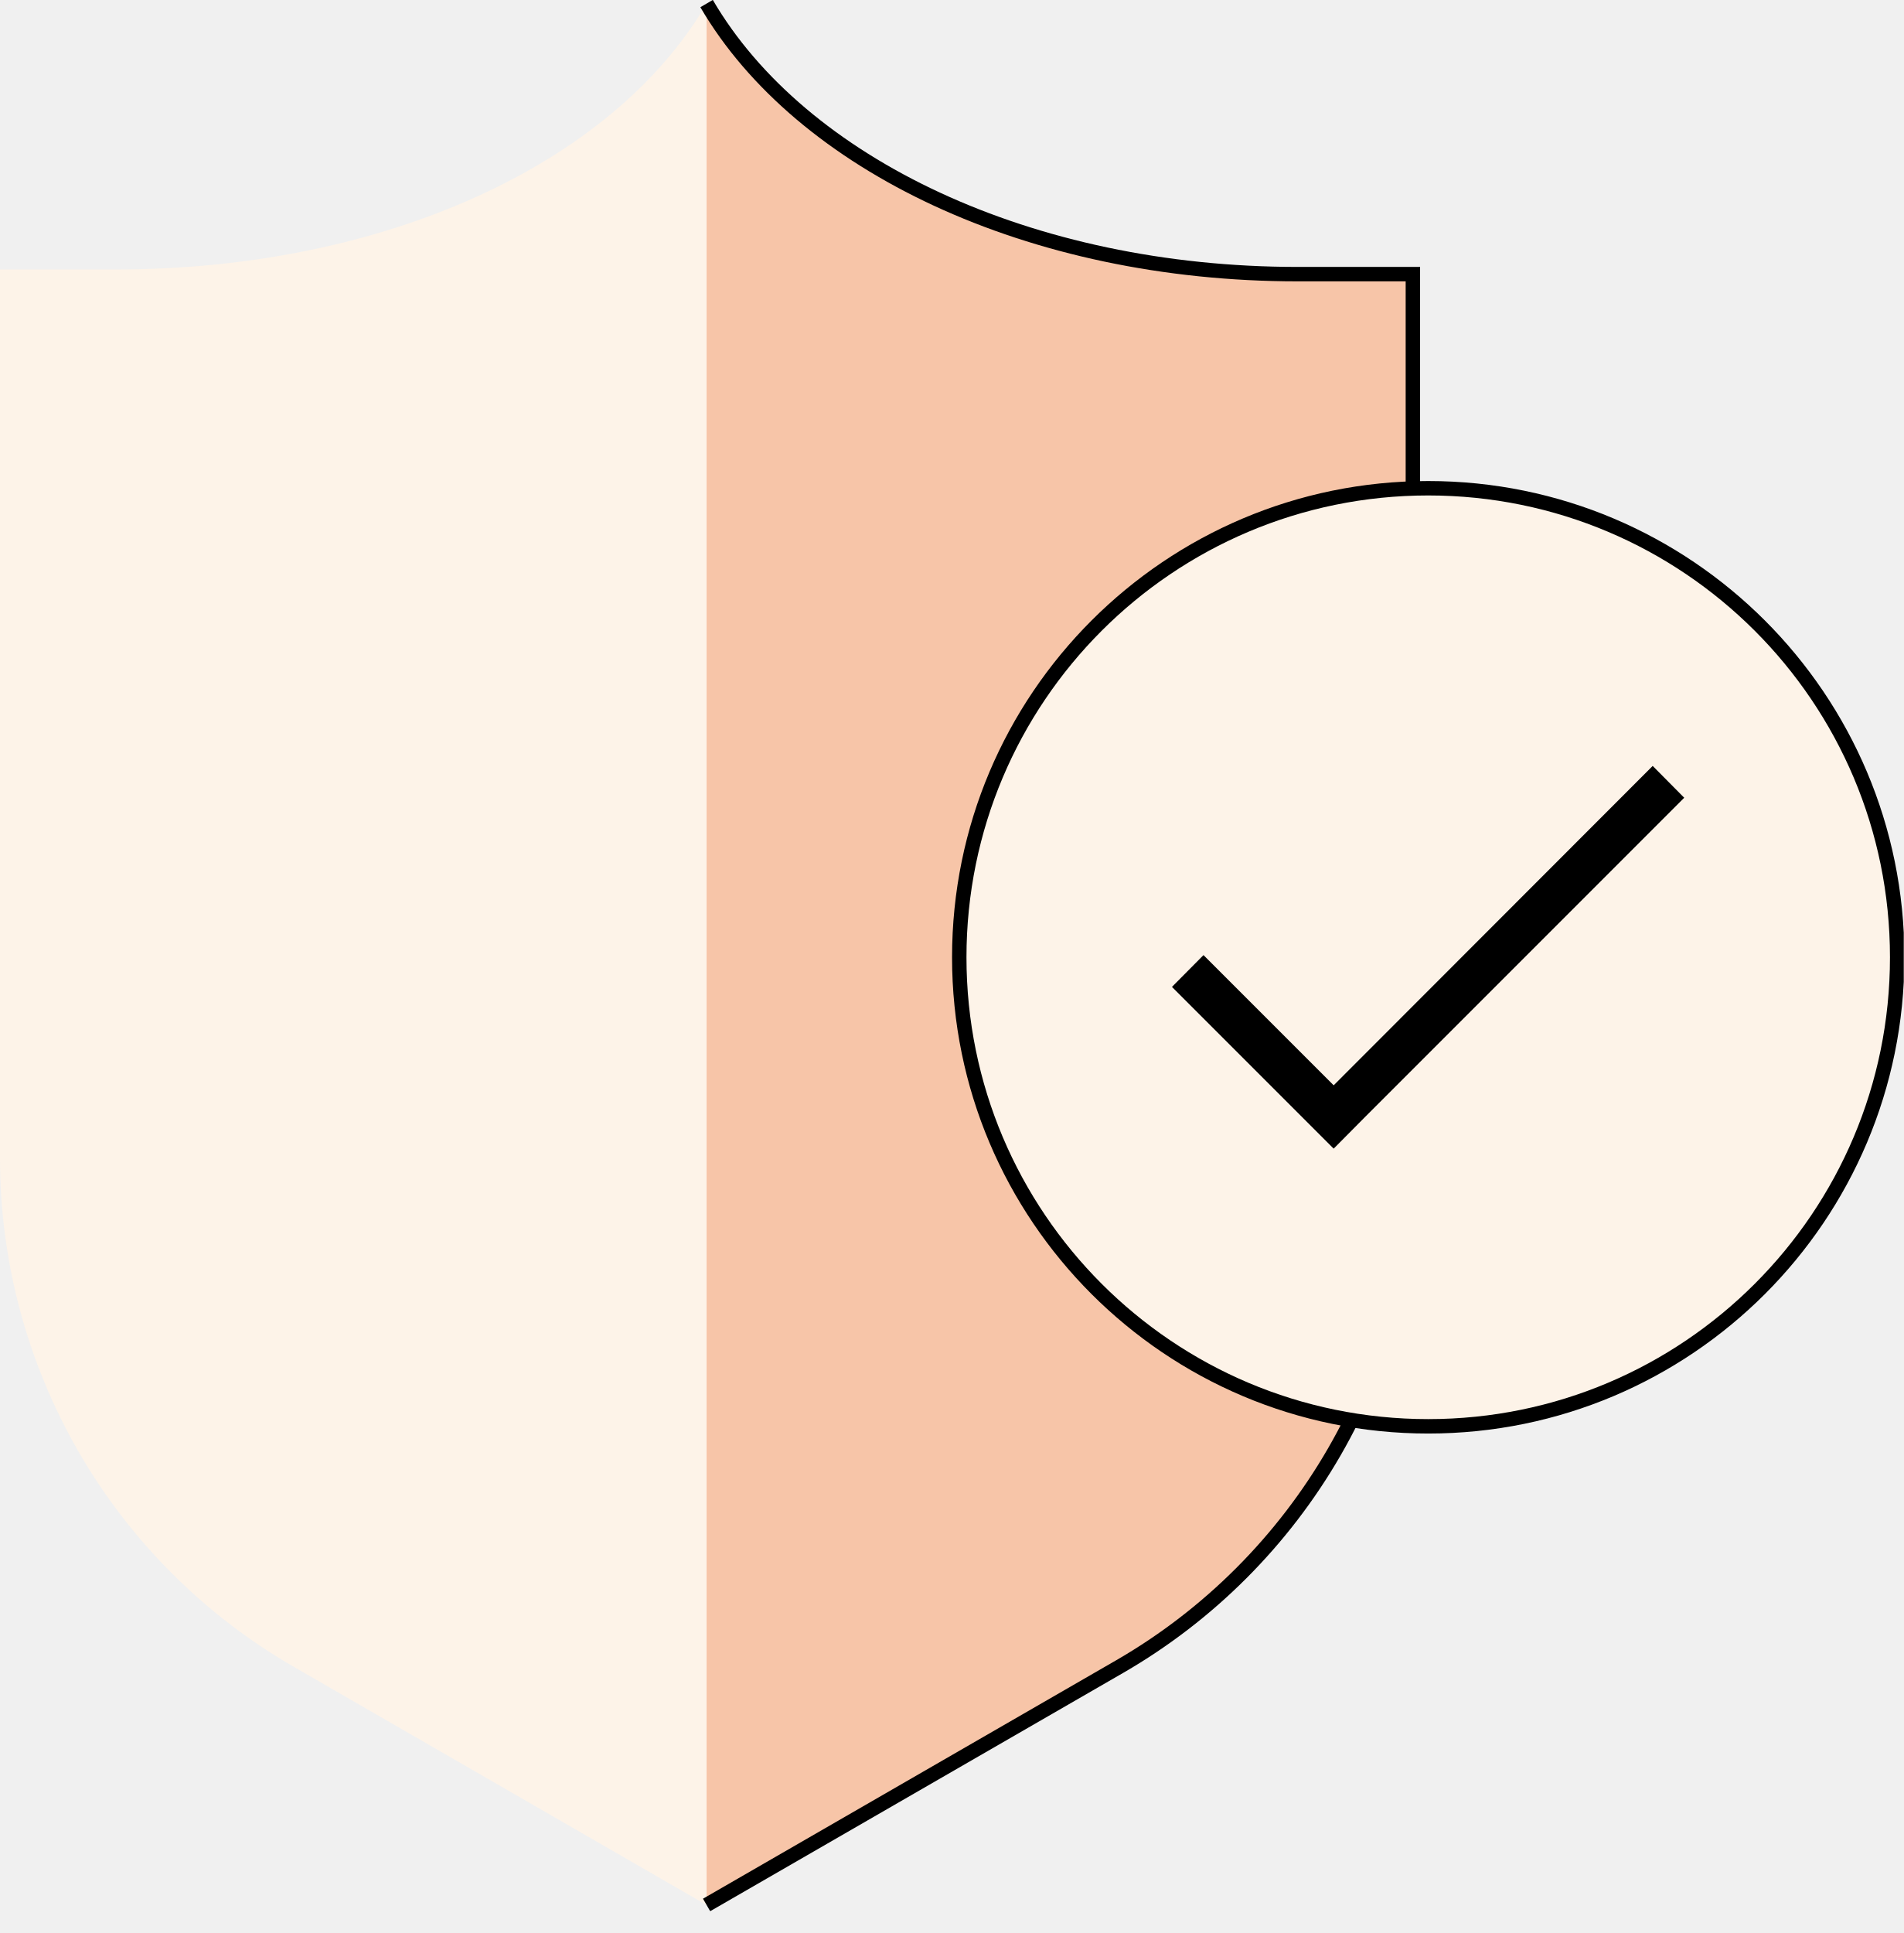
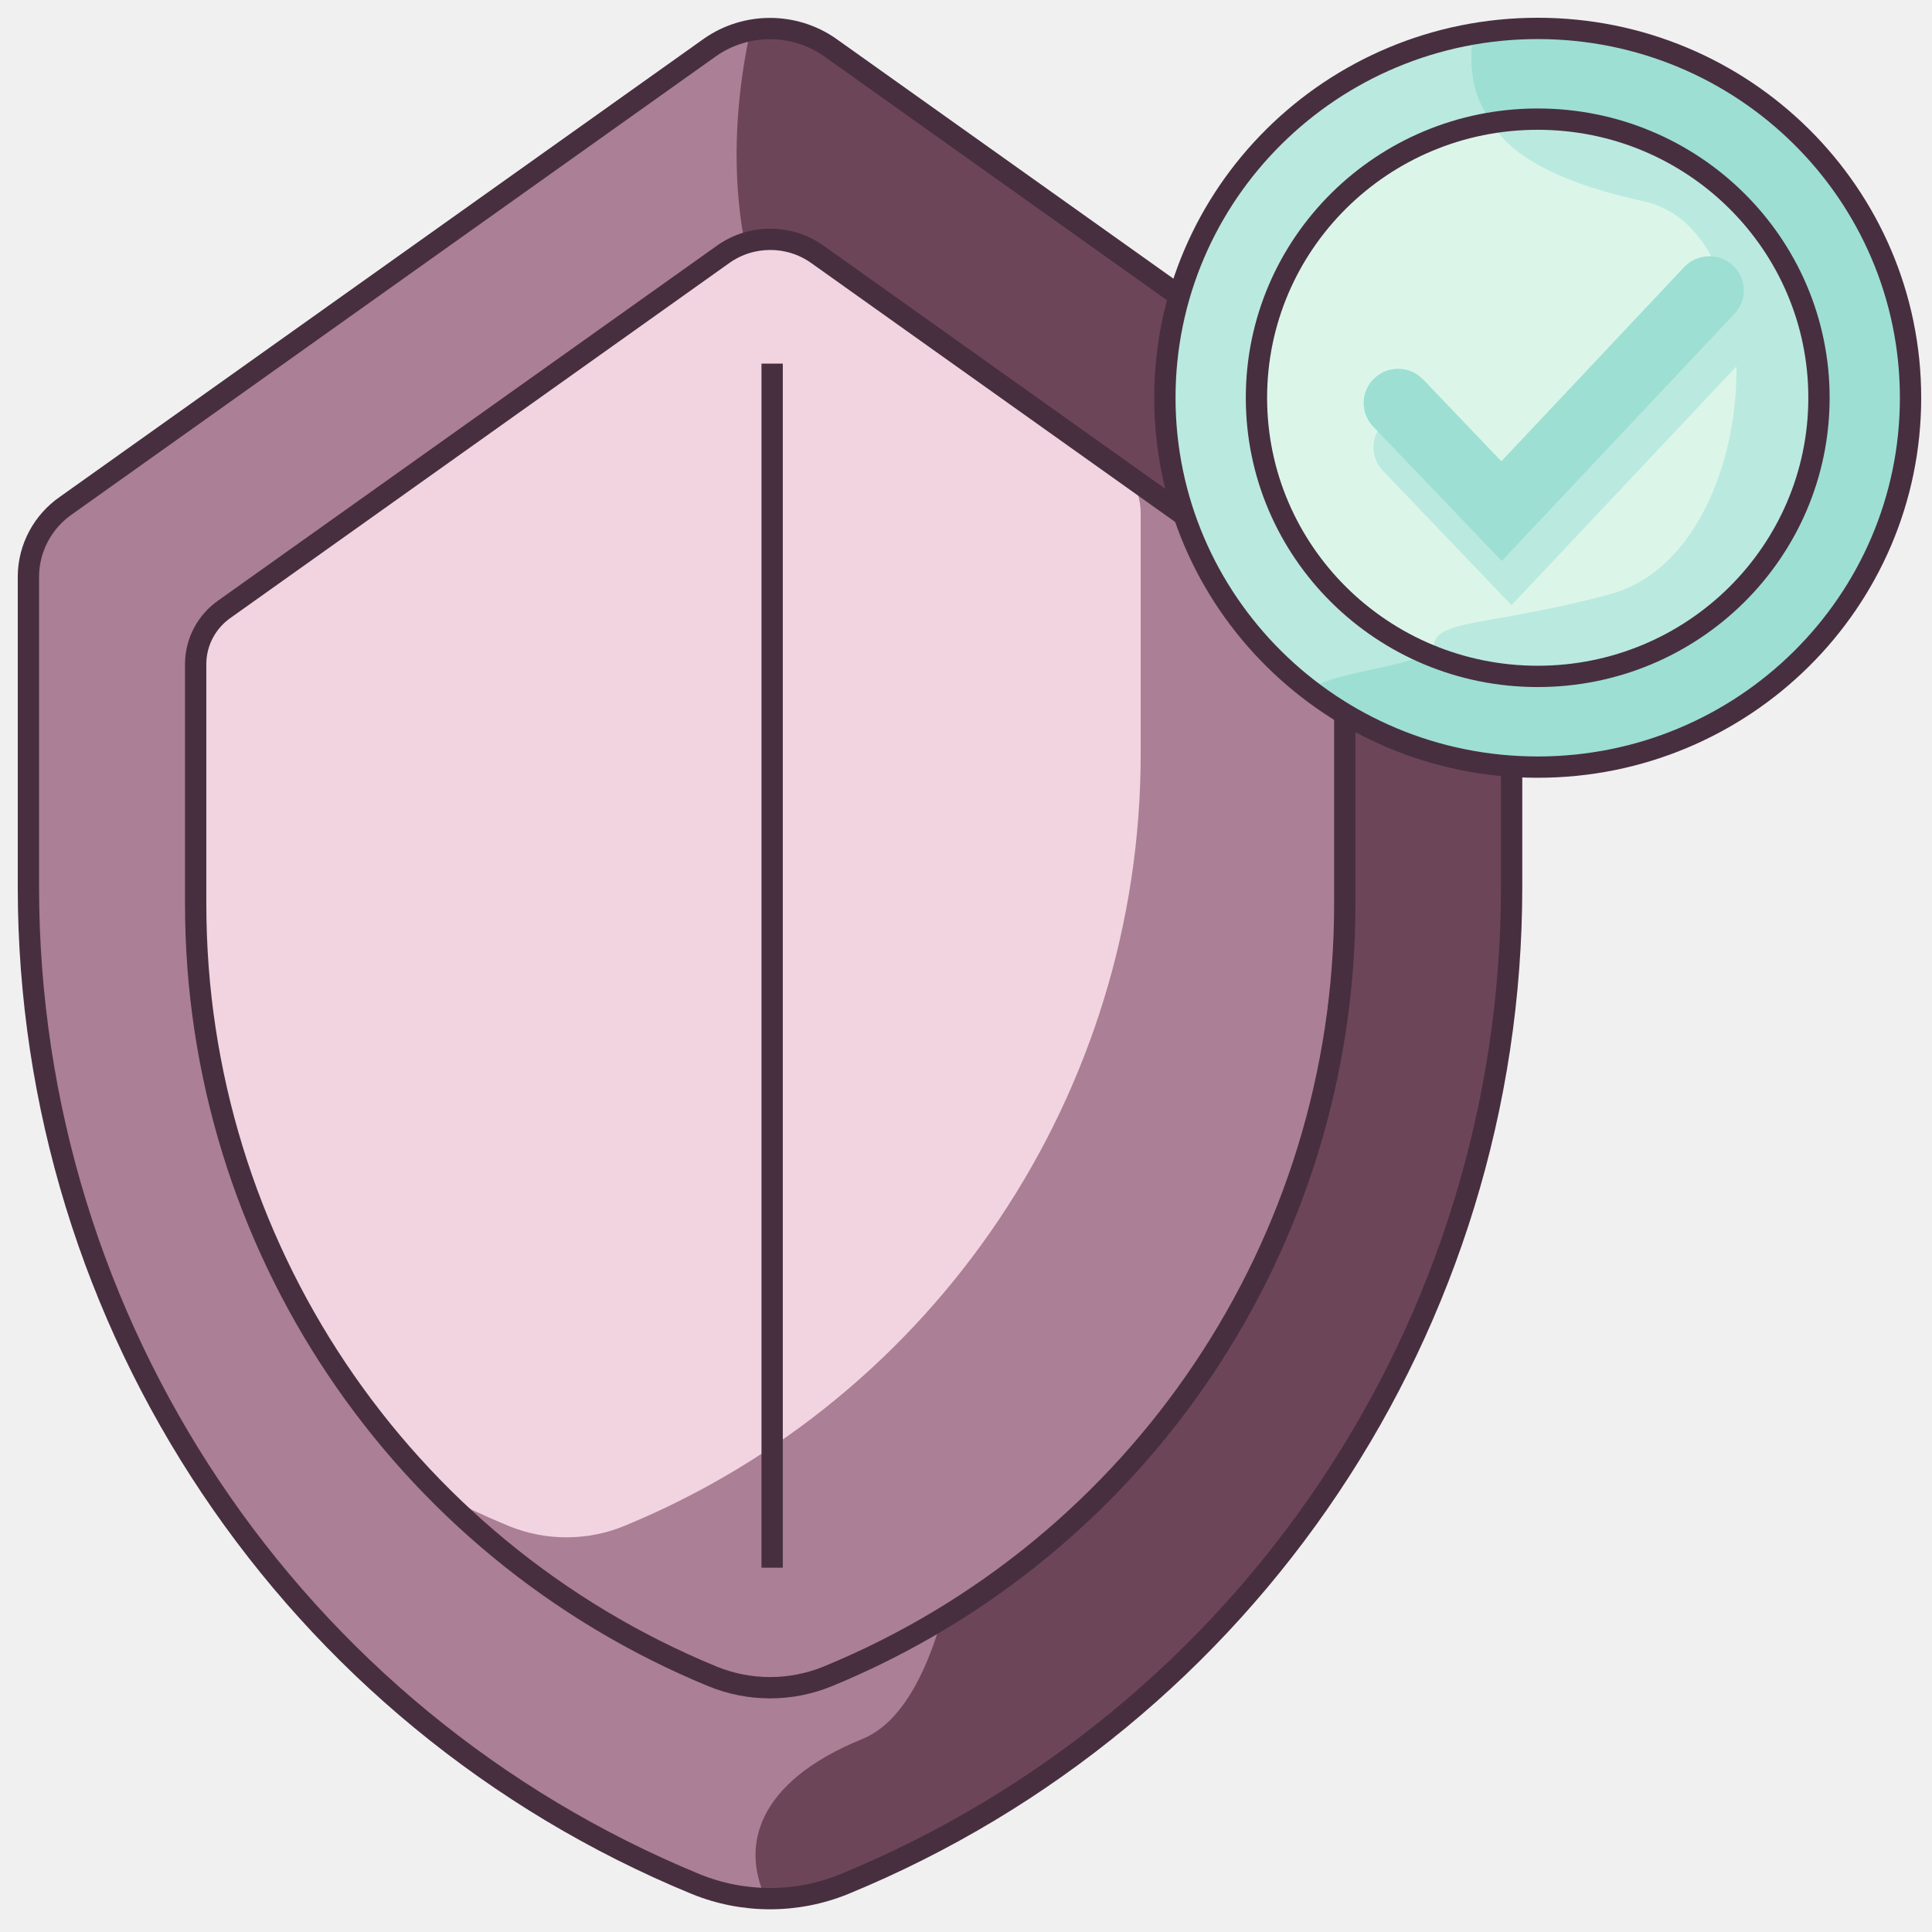
- <svg xmlns="http://www.w3.org/2000/svg" width="66" height="67" viewBox="0 0 66 67" fill="none">
-   <g clip-path="url(#clip0)">
-     <path d="M44.991 9.503C35.708 9.503 27.755 5.702 24.496 0.125C21.227 5.702 13.303 9.341 4 9.341H0V40.156C0.001 43.725 0.942 47.23 2.726 50.321C4.511 53.411 7.077 55.978 10.167 57.763L24.496 66.029L38.825 57.763C41.914 55.977 44.478 53.41 46.261 50.32C48.044 47.229 48.983 43.724 48.982 40.156V9.503H44.991Z" fill="#FDF3E8" />
-     <path d="M38.824 57.762C41.913 55.976 44.478 53.409 46.261 50.319C48.044 47.228 48.982 43.723 48.982 40.155V9.502H44.991C35.708 9.502 27.755 5.701 24.496 0.124V66.028L38.824 57.762Z" fill="#F7C5A8" />
-     <path d="M24.496 66.028L38.824 57.762C41.913 55.976 44.478 53.409 46.261 50.319C48.044 47.228 48.982 43.723 48.982 40.155V9.502H44.991C35.708 9.502 27.755 5.701 24.496 0.124" stroke="black" stroke-width="0.5" stroke-miterlimit="10" />
-     <path d="M49.514 49.438C58.493 49.438 65.772 42.159 65.772 33.181C65.772 24.202 58.493 16.923 49.514 16.923C40.535 16.923 33.256 24.202 33.256 33.181C33.256 42.159 40.535 49.438 49.514 49.438Z" fill="#FDF3E8" stroke="black" stroke-width="0.5" stroke-miterlimit="10" />
-     <path d="M58.389 27.651L57.296 26.548L46.236 37.618L41.723 33.105L40.63 34.207L46.236 39.813L47.329 38.711L58.389 27.651Z" fill="black" />
-   </g>
-   <defs>
-     <clipPath id="clip0">
-       <rect width="66" height="66.237" fill="white" />
-     </clipPath>
-   </defs>
+ <svg xmlns="http://www.w3.org/2000/svg" width="68" height="68" viewBox="0 0 68 68" fill="none">
+   <path d="M24.994 1.666L2.326 17.791C1.504 18.36 1.011 19.284 1 20.273V31.222C1 46.604 10.277 60.464 24.486 66.313C26.161 66.997 28.044 66.997 29.718 66.313C43.932 60.464 53.204 46.604 53.204 31.222V20.273C53.194 19.283 52.7 18.359 51.876 17.791L29.208 1.666C27.946 0.785 26.256 0.785 24.994 1.666Z" fill="#AB7F95" />
+   <path d="M51.884 17.79L29.216 1.665C28.405 1.096 27.392 0.879 26.413 1.065C25.736 4.156 25.239 9.67 28.687 14.236C33.786 20.983 37.567 58.263 30.358 61.203C26.594 62.739 26.09 65.006 26.957 66.821C27.905 66.844 28.847 66.67 29.722 66.312C43.935 60.463 53.208 46.603 53.208 31.221V20.272C53.198 19.283 52.706 18.359 51.884 17.79Z" fill="#6D4559" />
+   <path d="M25.47 8.939L7.917 21.428C7.278 21.868 6.895 22.584 6.887 23.35V31.828C6.887 43.741 14.073 54.475 25.079 59.004C26.376 59.535 27.834 59.535 29.131 59.004C40.138 54.479 47.332 43.741 47.332 31.828V23.35C47.324 22.584 46.942 21.869 46.305 21.428L28.751 8.939C27.769 8.251 26.452 8.251 25.47 8.939Z" fill="#AB7F95" />
+   <path d="M40.149 26.534V18.056C40.147 17.597 40.006 17.148 39.745 16.767L28.74 8.938C27.761 8.256 26.45 8.256 25.47 8.938L7.917 21.427C7.278 21.867 6.895 22.583 6.887 23.35V31.827C6.875 39.571 9.944 47.011 15.437 52.556C16.236 52.976 17.059 53.36 17.905 53.71C19.206 54.242 20.669 54.242 21.97 53.71C32.963 49.181 40.149 38.447 40.149 26.534Z" fill="#F1D4DF" />
+   <path fill-rule="evenodd" clip-rule="evenodd" d="M25.47 8.939L7.917 21.428C7.278 21.868 6.895 22.584 6.887 23.35V31.828C6.887 43.741 14.073 54.475 25.079 59.004V59.004C26.376 59.535 27.834 59.535 29.131 59.004V59.004C40.138 54.479 47.332 43.741 47.332 31.828V23.35C47.324 22.584 46.942 21.869 46.305 21.428L28.751 8.939C27.769 8.251 26.452 8.251 25.47 8.939V8.939Z" stroke="#472F40" stroke-width="0.75" />
+   <path fill-rule="evenodd" clip-rule="evenodd" d="M24.994 1.666L2.326 17.791C1.504 18.36 1.011 19.284 1 20.273V31.222C1 46.604 10.277 60.464 24.486 66.313V66.313C26.161 66.997 28.044 66.997 29.718 66.313V66.313C43.932 60.464 53.204 46.604 53.204 31.222V20.273C53.194 19.283 52.7 18.359 51.876 17.791L29.208 1.666C27.946 0.785 26.256 0.785 24.994 1.666Z" stroke="#472F40" stroke-width="0.75" stroke-linecap="round" />
+   <path d="M27.177 12.798V55.178" stroke="#472F40" stroke-width="0.75" />
+   <path d="M54.122 27C61.37 27 67.245 21.18 67.245 14C67.245 6.82 61.37 1 54.122 1C46.875 1 41 6.82 41 14C41 21.18 46.875 27 54.122 27Z" fill="#BAE9E0" />
+   <path d="M54.122 1C53.362 1 52.604 1.065 51.855 1.194C51.592 2.93 51.918 5.612 56.428 5.637C63.101 5.675 48.372 19.398 50.288 21.792C51.699 23.555 47.79 23.28 46.056 24.254C48.359 26.038 51.199 27.004 54.122 27C61.37 27 67.245 21.18 67.245 14C67.245 6.82 61.37 1 54.122 1Z" fill="#9DDFD3" />
+   <path fill-rule="evenodd" clip-rule="evenodd" d="M54.122 27C61.37 27 67.245 21.18 67.245 14C67.245 6.82 61.37 1 54.122 1C46.875 1 41 6.82 41 14C41 21.18 46.875 27 54.122 27Z" stroke="#472F40" stroke-width="0.75" />
+   <path d="M54.122 23.807C59.59 23.807 64.022 19.416 64.022 14C64.022 8.584 59.59 4.193 54.122 4.193C48.655 4.193 44.223 8.584 44.223 14C44.223 19.416 48.655 23.807 54.122 23.807Z" fill="#DBF6E9" />
+   <path d="M54.122 4.193C53.596 4.193 53.072 4.234 52.552 4.316C52.552 4.333 53.025 6.047 57.844 7.082C62.672 8.118 62.065 19.474 56.655 20.918C51.873 22.194 50.149 21.69 50.502 23.13C51.655 23.579 52.883 23.808 54.122 23.807C59.59 23.807 64.022 19.416 64.022 14C64.022 8.584 59.59 4.193 54.122 4.193Z" fill="#BAE9E0" />
+   <path fill-rule="evenodd" clip-rule="evenodd" d="M54.122 23.807C59.59 23.807 64.022 19.416 64.022 14C64.022 8.584 59.59 4.193 54.122 4.193C48.655 4.193 44.223 8.584 44.223 14C44.223 19.416 48.655 23.807 54.122 23.807Z" stroke="#472F40" stroke-width="0.75" />
+   <path d="M53.201 21.302L48.674 16.569C48.213 16.086 48.235 15.325 48.722 14.868C49.209 14.412 49.978 14.433 50.439 14.916L53.188 17.793L59.635 10.946C60.094 10.473 60.852 10.453 61.336 10.901C61.821 11.349 61.853 12.099 61.409 12.586L53.201 21.302Z" fill="#BAE9E0" />
+   <path d="M52.856 19.744L48.328 15.01C47.868 14.528 47.889 13.766 48.377 13.31C48.864 12.853 49.633 12.875 50.093 13.358L52.843 16.235L59.289 9.388C59.749 8.915 60.507 8.894 60.991 9.342C61.476 9.79 61.508 10.54 61.063 11.027L52.856 19.744Z" fill="#9DDFD3" />
</svg>
